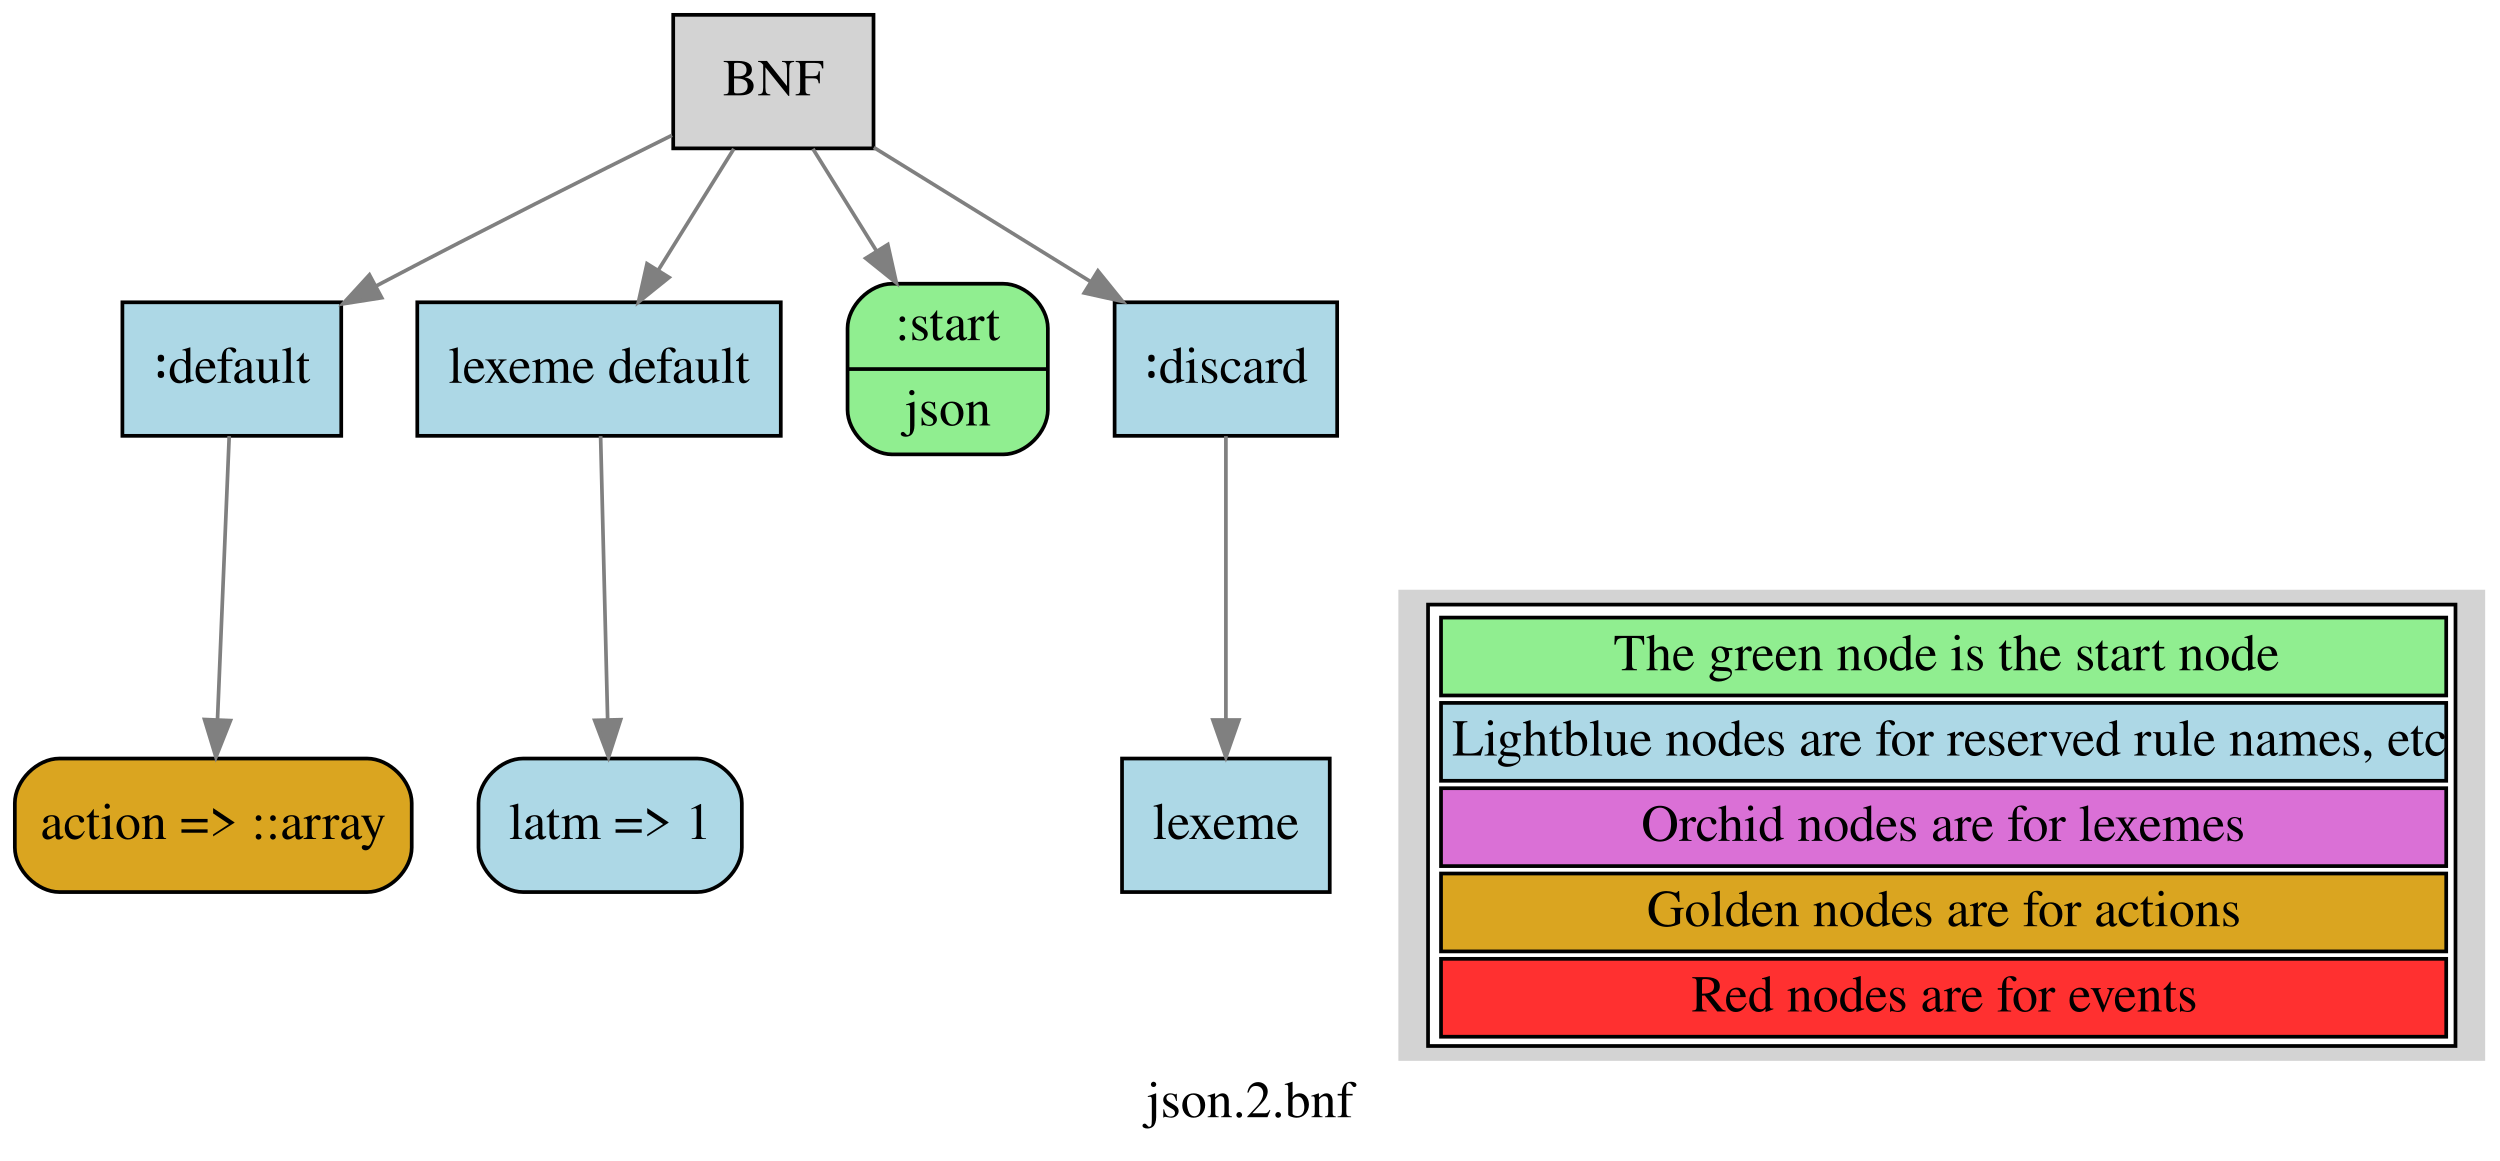
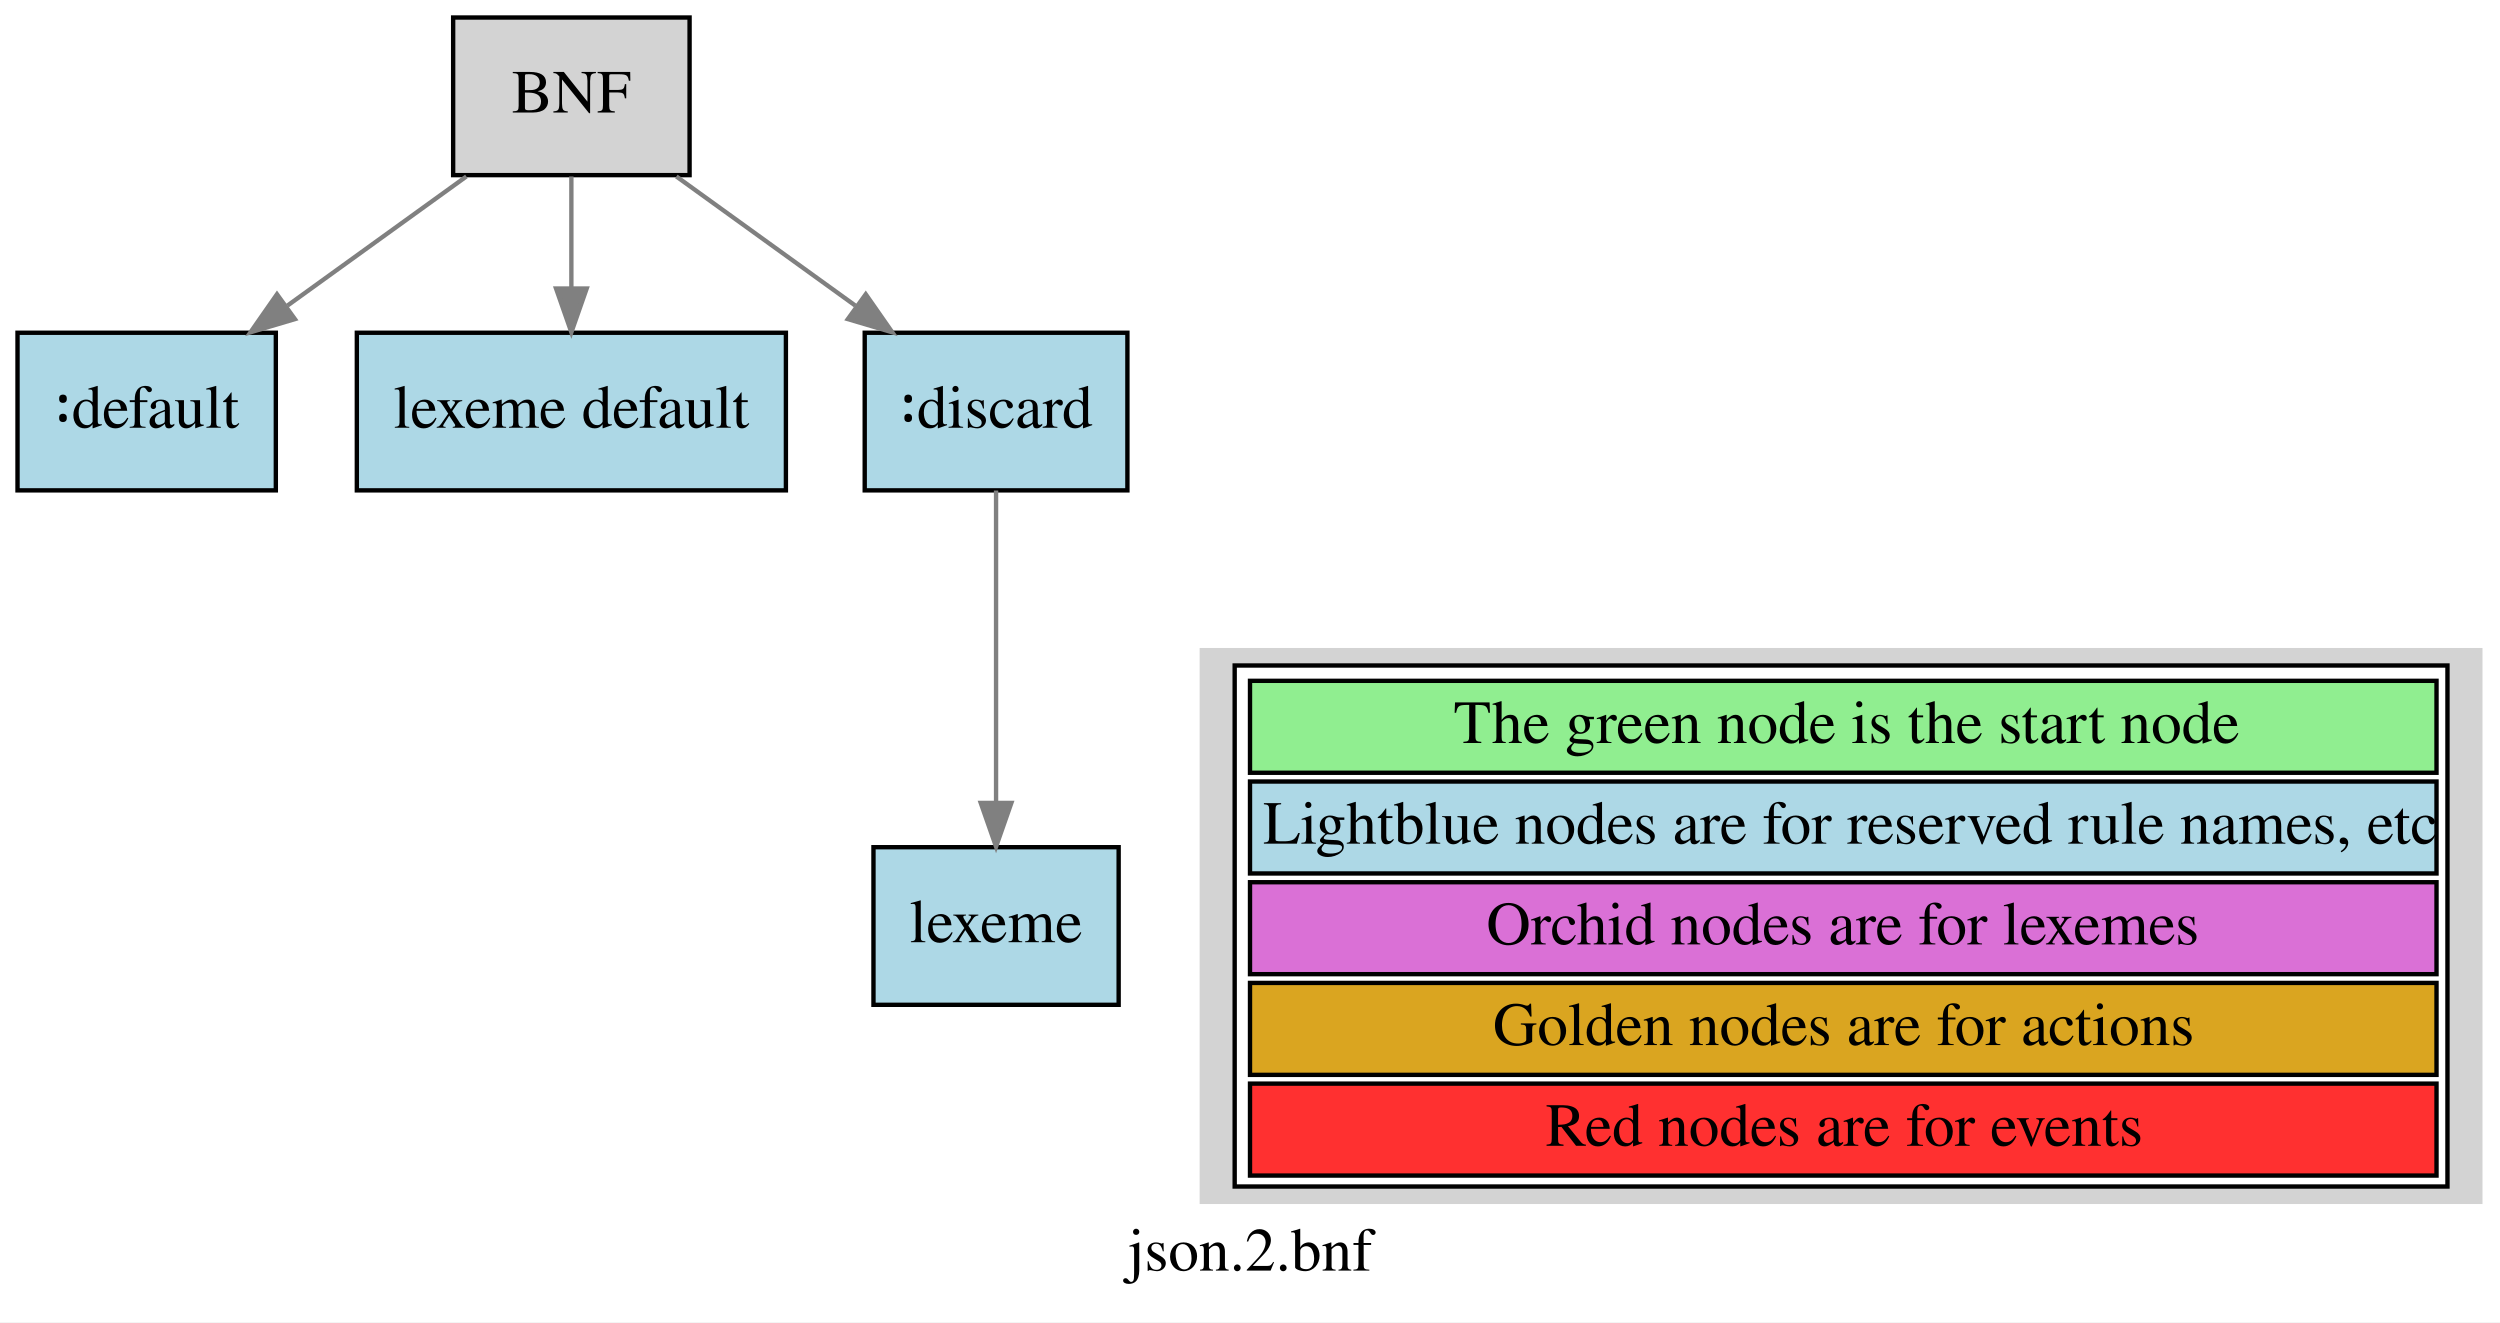
- <svg xmlns="http://www.w3.org/2000/svg" width="674pt" height="313pt" viewBox="0.00 0.00 674.00 313.00">
-   <g id="graph0" class="graph" transform="scale(1 1) rotate(0) translate(4 309)">
-     <polygon fill="white" stroke="none" points="-4,4 -4,-309 670,-309 670,4 -4,4" />
-     <text text-anchor="middle" x="333" y="-7.8" font-family="Times,serif" font-size="14.00">json.2.bnf</text>
+ <svg xmlns="http://www.w3.org/2000/svg" width="571pt" height="302pt" viewBox="0.00 0.00 571.00 302.00">
+   <g id="graph0" class="graph" transform="scale(1 1) rotate(0) translate(4 298)">
+     <polygon fill="white" stroke="none" points="-4,4 -4,-298 567,-298 567,4 -4,4" />
+     <text text-anchor="middle" x="281.5" y="-7.8" font-family="Times,serif" font-size="14.00">json.2.bnf</text>
    <g id="node1" class="node">
-       <polygon fill="lightblue" stroke="black" points="88,-227.5 29,-227.5 29,-191.5 88,-191.5 88,-227.5" />
-       <text text-anchor="middle" x="58.5" y="-205.8" font-family="Times,serif" font-size="14.00">꞉default</text>
+       <polygon fill="lightblue" stroke="black" points="59,-222 0,-222 0,-186 59,-186 59,-222" />
+       <text text-anchor="middle" x="29.5" y="-200.3" font-family="Times,serif" font-size="14.00">꞉default</text>
+     </g>
+     <g id="node2" class="node">
+       <polygon fill="lightgrey" stroke="black" points="153.5,-294 99.5,-294 99.5,-258 153.5,-258 153.5,-294" />
+       <text text-anchor="middle" x="126.5" y="-272.3" font-family="Times,serif" font-size="14.00">BNF</text>
+     </g>
+     <g id="edge1" class="edge">
+       <path fill="none" stroke="grey" d="M102.522,-257.697C90.189,-248.796 74.984,-237.823 61.647,-228.199" />
+       <polygon fill="grey" stroke="grey" points="63.359,-225.118 53.202,-222.104 59.263,-230.794 63.359,-225.118" />
    </g>
    <g id="node3" class="node">
-       <path fill="goldenrod" stroke="black" d="M12,-68.5C12,-68.5 95,-68.5 95,-68.5 101,-68.5 107,-74.5 107,-80.5 107,-80.5 107,-92.5 107,-92.5 107,-98.5 101,-104.5 95,-104.5 95,-104.5 12,-104.5 12,-104.5 6,-104.5 0,-98.5 0,-92.5 0,-92.5 0,-80.5 0,-80.5 0,-74.5 6,-68.5 12,-68.5" />
-       <text text-anchor="middle" x="53.5" y="-82.8" font-family="Times,serif" font-size="14.00">action =&gt; ::array</text>
+       <polygon fill="lightblue" stroke="black" points="175.5,-222 77.5,-222 77.5,-186 175.5,-186 175.5,-222" />
+       <text text-anchor="middle" x="126.5" y="-200.3" font-family="Times,serif" font-size="14.00">lexeme default</text>
    </g>
    <g id="edge2" class="edge">
-       <path fill="none" stroke="grey" d="M57.794,-191.42C56.972,-171.535 55.604,-138.423 54.633,-114.923" />
-       <polygon fill="grey" stroke="grey" points="58.128,-114.732 54.218,-104.885 51.134,-115.021 58.128,-114.732" />
-     </g>
-     <g id="node2" class="node">
-       <polygon fill="lightgrey" stroke="black" points="231.5,-305 177.5,-305 177.5,-269 231.5,-269 231.5,-305" />
-       <text text-anchor="middle" x="204.5" y="-283.3" font-family="Times,serif" font-size="14.00">BNF</text>
-     </g>
-     <g id="edge1" class="edge">
-       <path fill="none" stroke="grey" d="M177.174,-272.529C155.905,-261.966 125.699,-246.795 99.5,-233 98.826,-232.645 98.147,-232.286 97.464,-231.924" />
-       <polygon fill="grey" stroke="grey" points="98.908,-228.727 88.441,-227.086 95.6,-234.896 98.908,-228.727" />
+       <path fill="none" stroke="grey" d="M126.5,-257.697C126.5,-249.983 126.5,-240.712 126.5,-232.112" />
+       <polygon fill="grey" stroke="grey" points="130,-232.104 126.5,-222.104 123,-232.104 130,-232.104" />
    </g>
    <g id="node4" class="node">
-       <polygon fill="lightblue" stroke="black" points="206.5,-227.5 108.5,-227.5 108.5,-191.5 206.5,-191.5 206.5,-227.5" />
-       <text text-anchor="middle" x="157.5" y="-205.8" font-family="Times,serif" font-size="14.00">lexeme default</text>
+       <polygon fill="lightblue" stroke="black" points="253.5,-222 193.5,-222 193.5,-186 253.5,-186 253.5,-222" />
+       <text text-anchor="middle" x="223.5" y="-200.3" font-family="Times,serif" font-size="14.00">꞉discard</text>
    </g>
    <g id="edge3" class="edge">
-       <path fill="none" stroke="grey" d="M193.835,-268.868C187.826,-259.215 180.201,-246.967 173.49,-236.186" />
-       <polygon fill="grey" stroke="grey" points="176.379,-234.204 168.123,-227.564 170.436,-237.903 176.379,-234.204" />
+       <path fill="none" stroke="grey" d="M150.478,-257.697C162.811,-248.796 178.016,-237.823 191.353,-228.199" />
+       <polygon fill="grey" stroke="grey" points="193.737,-230.794 199.798,-222.104 189.641,-225.118 193.737,-230.794" />
+     </g>
+     <g id="node5" class="node">
+       <polygon fill="lightblue" stroke="black" points="251.5,-104.5 195.5,-104.5 195.5,-68.5 251.5,-68.5 251.5,-104.5" />
+       <text text-anchor="middle" x="223.5" y="-82.8" font-family="Times,serif" font-size="14.00">lexeme</text>
+     </g>
+     <g id="edge4" class="edge">
+       <path fill="none" stroke="grey" d="M223.5,-185.958C223.5,-167.191 223.5,-136.756 223.5,-114.687" />
+       <polygon fill="grey" stroke="grey" points="227,-114.612 223.5,-104.612 220,-114.612 227,-114.612" />
    </g>
    <g id="node6" class="node">
-       <path fill="lightgreen" stroke="black" d="M236.5,-186.5C236.5,-186.5 266.5,-186.5 266.5,-186.5 272.5,-186.5 278.5,-192.5 278.5,-198.5 278.5,-198.5 278.5,-220.5 278.5,-220.5 278.5,-226.5 272.5,-232.5 266.5,-232.5 266.5,-232.5 236.5,-232.5 236.5,-232.5 230.5,-232.5 224.5,-226.5 224.5,-220.5 224.5,-220.5 224.5,-198.5 224.5,-198.5 224.5,-192.5 230.5,-186.5 236.5,-186.5" />
-       <text text-anchor="middle" x="251.5" y="-217.3" font-family="Times,serif" font-size="14.00">:start</text>
-       <polyline fill="none" stroke="black" points="224.5,-209.5 278.5,-209.5 " />
-       <text text-anchor="middle" x="251.5" y="-194.3" font-family="Times,serif" font-size="14.00">json</text>
-     </g>
-     <g id="edge5" class="edge">
-       <path fill="none" stroke="grey" d="M215.165,-268.868C220.214,-260.757 226.403,-250.815 232.233,-241.45" />
-       <polygon fill="grey" stroke="grey" points="235.35,-243.066 237.664,-232.727 229.407,-239.366 235.35,-243.066" />
-     </g>
-     <g id="node7" class="node">
-       <polygon fill="lightblue" stroke="black" points="356.5,-227.5 296.5,-227.5 296.5,-191.5 356.5,-191.5 356.5,-227.5" />
-       <text text-anchor="middle" x="326.5" y="-205.8" font-family="Times,serif" font-size="14.00">꞉discard</text>
-     </g>
-     <g id="edge6" class="edge">
-       <path fill="none" stroke="grey" d="M231.576,-269.244C248.787,-258.593 271.281,-244.673 290.052,-233.056" />
-       <polygon fill="grey" stroke="grey" points="291.993,-235.971 298.654,-227.732 288.309,-230.019 291.993,-235.971" />
-     </g>
-     <g id="node5" class="node">
-       <path fill="lightblue" stroke="black" d="M137,-68.5C137,-68.5 184,-68.5 184,-68.5 190,-68.5 196,-74.5 196,-80.5 196,-80.5 196,-92.5 196,-92.5 196,-98.5 190,-104.5 184,-104.5 184,-104.5 137,-104.5 137,-104.5 131,-104.5 125,-98.5 125,-92.5 125,-92.5 125,-80.5 125,-80.5 125,-74.5 131,-68.5 137,-68.5" />
-       <text text-anchor="middle" x="160.5" y="-82.8" font-family="Times,serif" font-size="14.00">latm =&gt; 1</text>
-     </g>
-     <g id="edge4" class="edge">
-       <path fill="none" stroke="grey" d="M157.923,-191.42C158.416,-171.535 159.237,-138.423 159.82,-114.923" />
-       <polygon fill="grey" stroke="grey" points="163.32,-114.968 160.069,-104.885 156.322,-114.795 163.32,-114.968" />
-     </g>
-     <g id="node8" class="node">
-       <polygon fill="lightblue" stroke="black" points="354.5,-104.5 298.5,-104.5 298.5,-68.5 354.5,-68.5 354.5,-104.5" />
-       <text text-anchor="middle" x="326.5" y="-82.8" font-family="Times,serif" font-size="14.00">lexeme</text>
-     </g>
-     <g id="edge7" class="edge">
-       <path fill="none" stroke="grey" d="M326.5,-191.42C326.5,-171.535 326.5,-138.423 326.5,-114.923" />
-       <polygon fill="grey" stroke="grey" points="330,-114.885 326.5,-104.885 323,-114.885 330,-114.885" />
-     </g>
-     <g id="node9" class="node">
-       <polygon fill="lightgrey" stroke="none" points="666,-150 373,-150 373,-23 666,-23 666,-150" />
-       <polygon fill="white" stroke="none" points="381,-27 381,-146 658,-146 658,-27 381,-27" />
-       <polygon fill="lightgreen" stroke="none" points="384.5,-121.5 384.5,-142.5 655.5,-142.5 655.5,-121.5 384.5,-121.5" />
-       <polygon fill="none" stroke="black" points="384.5,-121.5 384.5,-142.5 655.5,-142.5 655.5,-121.5 384.5,-121.5" />
-       <text text-anchor="start" x="431" y="-128.3" font-family="Times,serif" font-size="14.00">The green node is the start node</text>
-       <polygon fill="lightblue" stroke="none" points="384.5,-98.5 384.5,-119.5 655.5,-119.5 655.5,-98.5 384.5,-98.5" />
-       <polygon fill="none" stroke="black" points="384.5,-98.5 384.5,-119.5 655.5,-119.5 655.5,-98.5 384.5,-98.5" />
-       <text text-anchor="start" x="387.5" y="-105.3" font-family="Times,serif" font-size="14.00">Lightblue nodes are for reserved rule names, etc</text>
-       <polygon fill="orchid" stroke="none" points="384.5,-75.5 384.5,-96.5 655.5,-96.5 655.5,-75.5 384.5,-75.5" />
-       <polygon fill="none" stroke="black" points="384.5,-75.5 384.5,-96.5 655.5,-96.5 655.5,-75.5 384.5,-75.5" />
-       <text text-anchor="start" x="438.5" y="-82.3" font-family="Times,serif" font-size="14.00">Orchid nodes are for lexemes</text>
-       <polygon fill="goldenrod" stroke="none" points="384.5,-52.5 384.5,-73.5 655.5,-73.5 655.5,-52.5 384.5,-52.5" />
-       <polygon fill="none" stroke="black" points="384.5,-52.5 384.5,-73.5 655.5,-73.5 655.5,-52.5 384.5,-52.5" />
-       <text text-anchor="start" x="440" y="-59.3" font-family="Times,serif" font-size="14.00">Golden nodes are for actions</text>
-       <polygon fill="#ff3030" stroke="none" points="384.5,-29.5 384.5,-50.5 655.5,-50.5 655.5,-29.5 384.5,-29.5" />
-       <polygon fill="none" stroke="black" points="384.5,-29.5 384.5,-50.5 655.5,-50.5 655.5,-29.5 384.5,-29.5" />
-       <text text-anchor="start" x="452" y="-36.3" font-family="Times,serif" font-size="14.00">Red nodes are for events</text>
-       <polygon fill="none" stroke="black" points="381,-27 381,-146 658,-146 658,-27 381,-27" />
+       <polygon fill="lightgrey" stroke="none" points="563,-150 270,-150 270,-23 563,-23 563,-150" />
+       <polygon fill="white" stroke="none" points="278,-27 278,-146 555,-146 555,-27 278,-27" />
+       <polygon fill="lightgreen" stroke="none" points="281.5,-121.5 281.5,-142.5 552.5,-142.5 552.5,-121.5 281.5,-121.5" />
+       <polygon fill="none" stroke="black" points="281.5,-121.5 281.5,-142.5 552.5,-142.5 552.5,-121.5 281.5,-121.5" />
+       <text text-anchor="start" x="328" y="-128.3" font-family="Times,serif" font-size="14.00">The green node is the start node</text>
+       <polygon fill="lightblue" stroke="none" points="281.5,-98.5 281.5,-119.5 552.5,-119.5 552.5,-98.5 281.5,-98.5" />
+       <polygon fill="none" stroke="black" points="281.5,-98.5 281.5,-119.5 552.5,-119.5 552.5,-98.5 281.5,-98.5" />
+       <text text-anchor="start" x="284.5" y="-105.3" font-family="Times,serif" font-size="14.00">Lightblue nodes are for reserved rule names, etc</text>
+       <polygon fill="orchid" stroke="none" points="281.5,-75.5 281.5,-96.5 552.5,-96.5 552.5,-75.5 281.5,-75.5" />
+       <polygon fill="none" stroke="black" points="281.5,-75.5 281.5,-96.5 552.5,-96.5 552.5,-75.5 281.5,-75.5" />
+       <text text-anchor="start" x="335.5" y="-82.3" font-family="Times,serif" font-size="14.00">Orchid nodes are for lexemes</text>
+       <polygon fill="goldenrod" stroke="none" points="281.5,-52.5 281.5,-73.5 552.5,-73.5 552.5,-52.5 281.5,-52.5" />
+       <polygon fill="none" stroke="black" points="281.5,-52.5 281.5,-73.5 552.5,-73.5 552.5,-52.5 281.5,-52.5" />
+       <text text-anchor="start" x="337" y="-59.3" font-family="Times,serif" font-size="14.00">Golden nodes are for actions</text>
+       <polygon fill="#ff3030" stroke="none" points="281.5,-29.5 281.5,-50.5 552.5,-50.5 552.5,-29.5 281.5,-29.5" />
+       <polygon fill="none" stroke="black" points="281.5,-29.5 281.5,-50.5 552.5,-50.5 552.5,-29.5 281.5,-29.5" />
+       <text text-anchor="start" x="349" y="-36.3" font-family="Times,serif" font-size="14.00">Red nodes are for events</text>
+       <polygon fill="none" stroke="black" points="278,-27 278,-146 555,-146 555,-27 278,-27" />
    </g>
  </g>
</svg>
